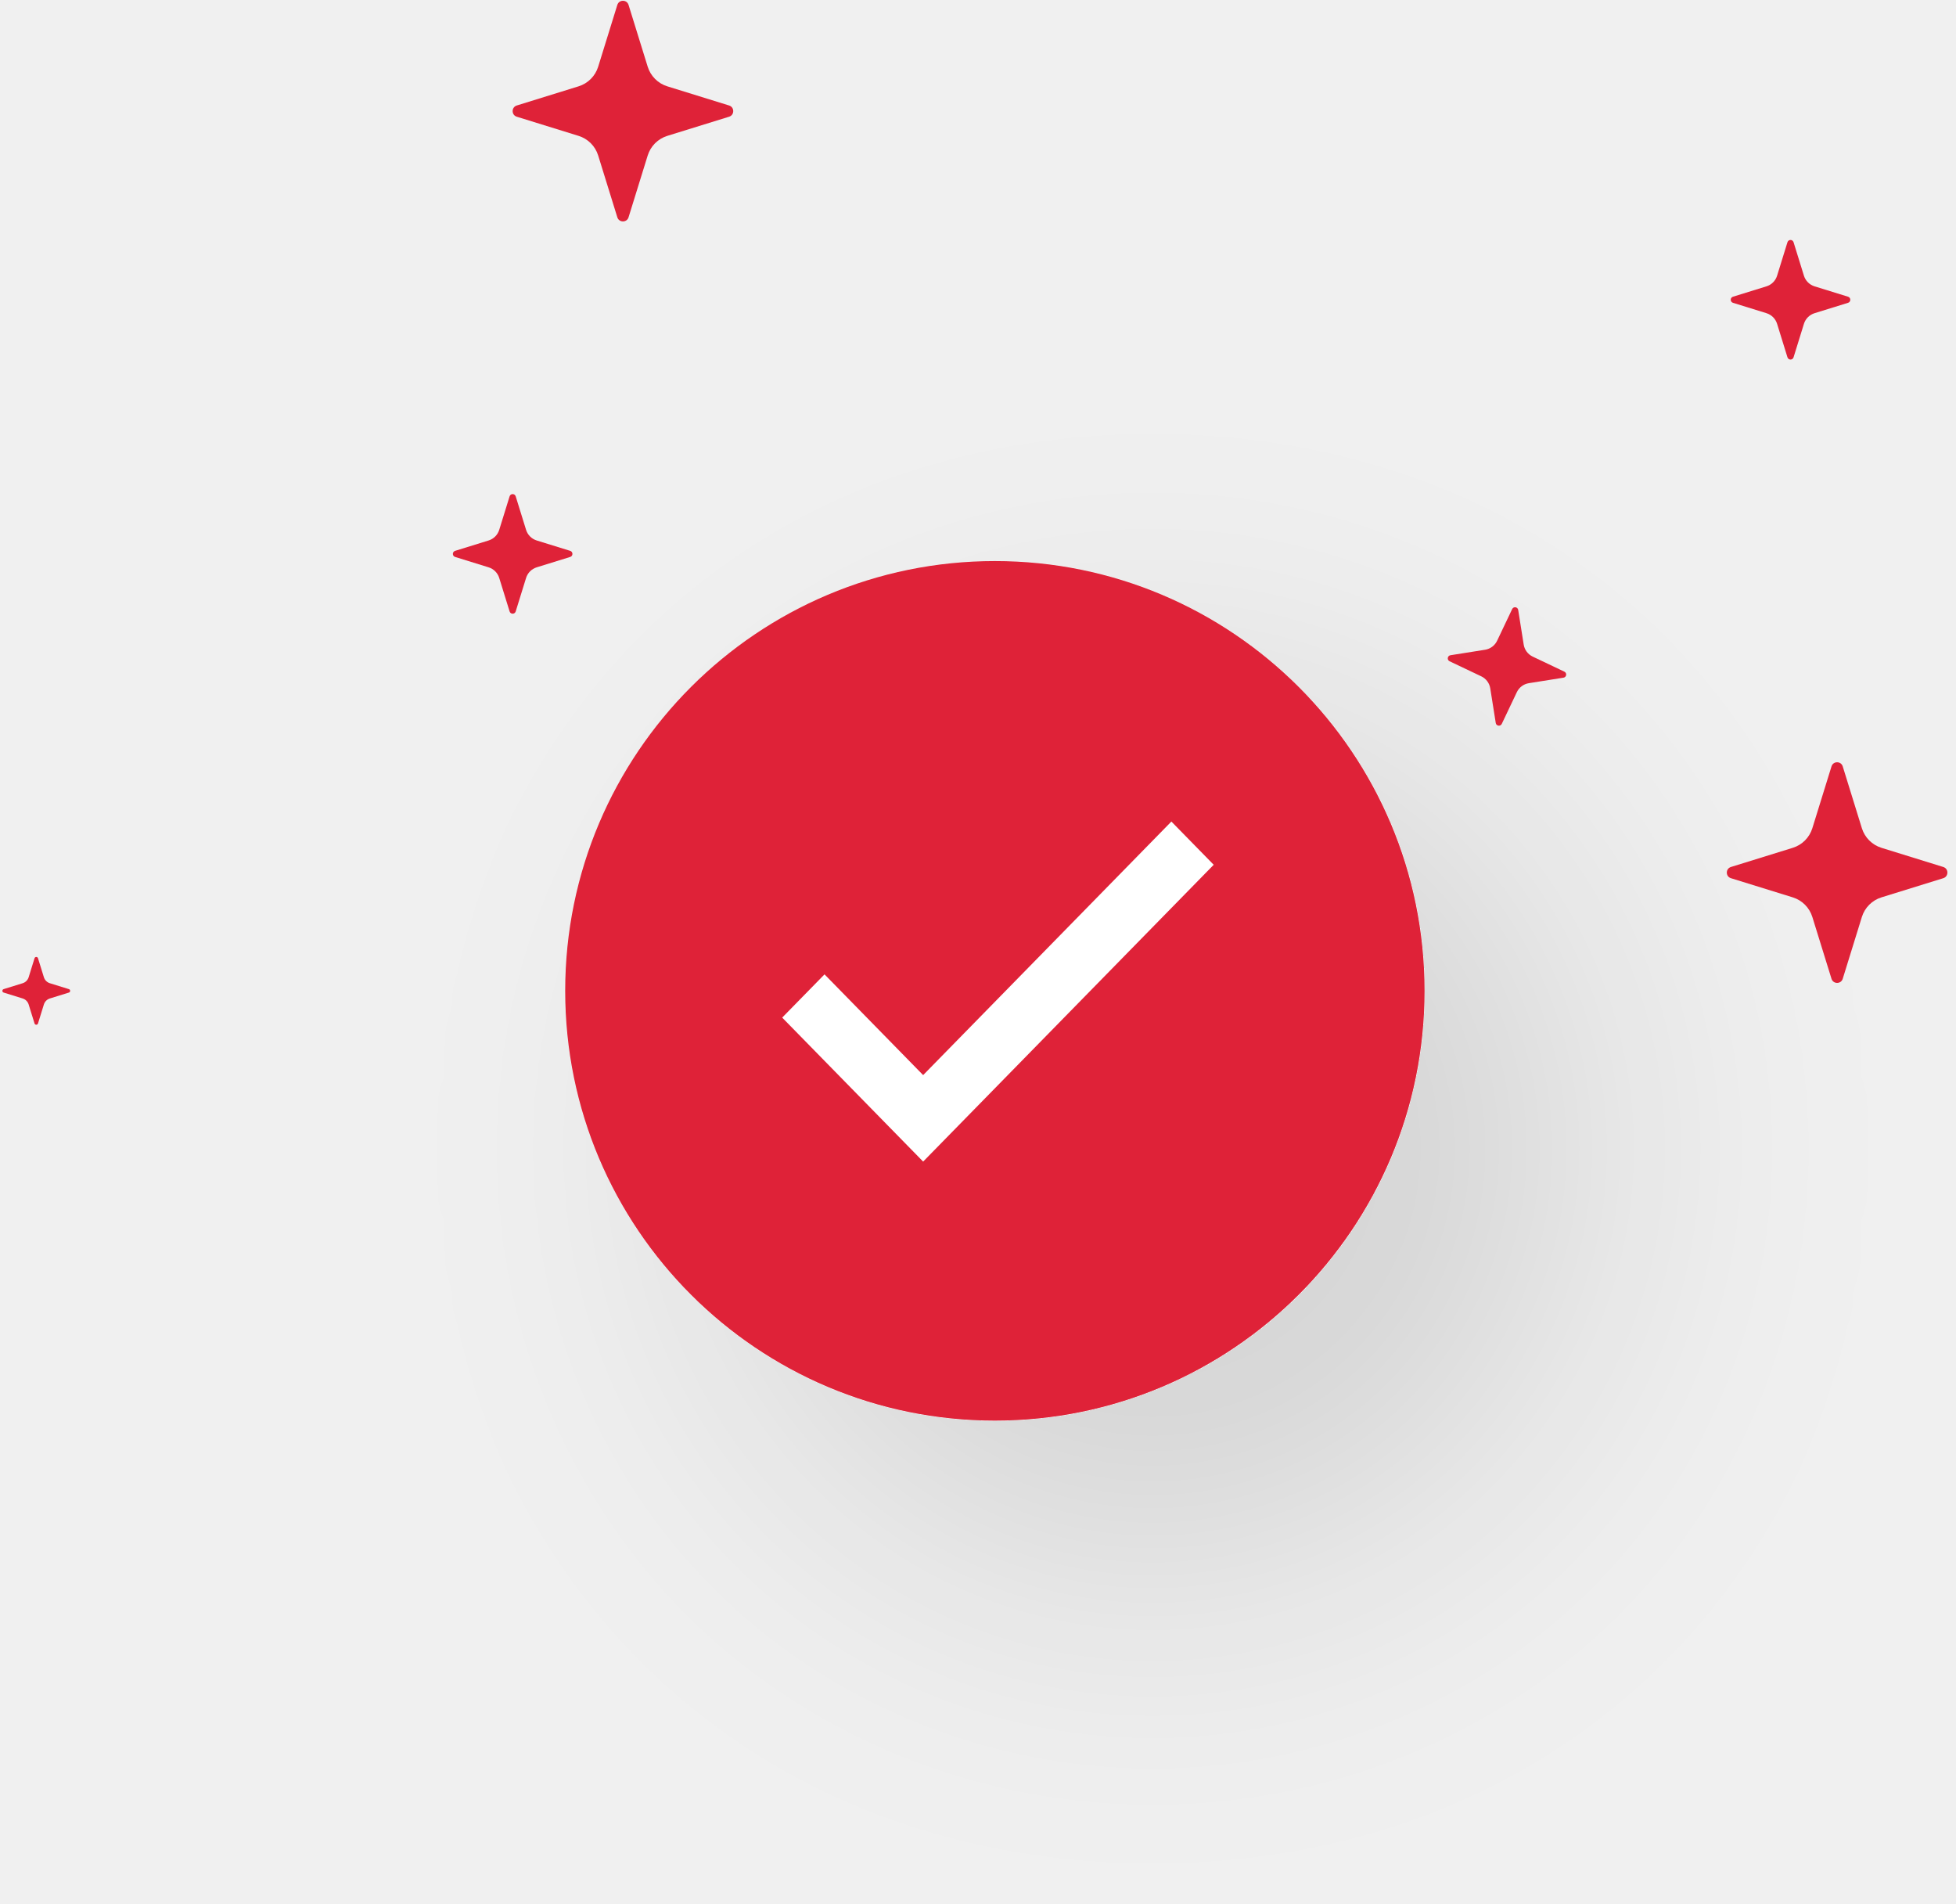
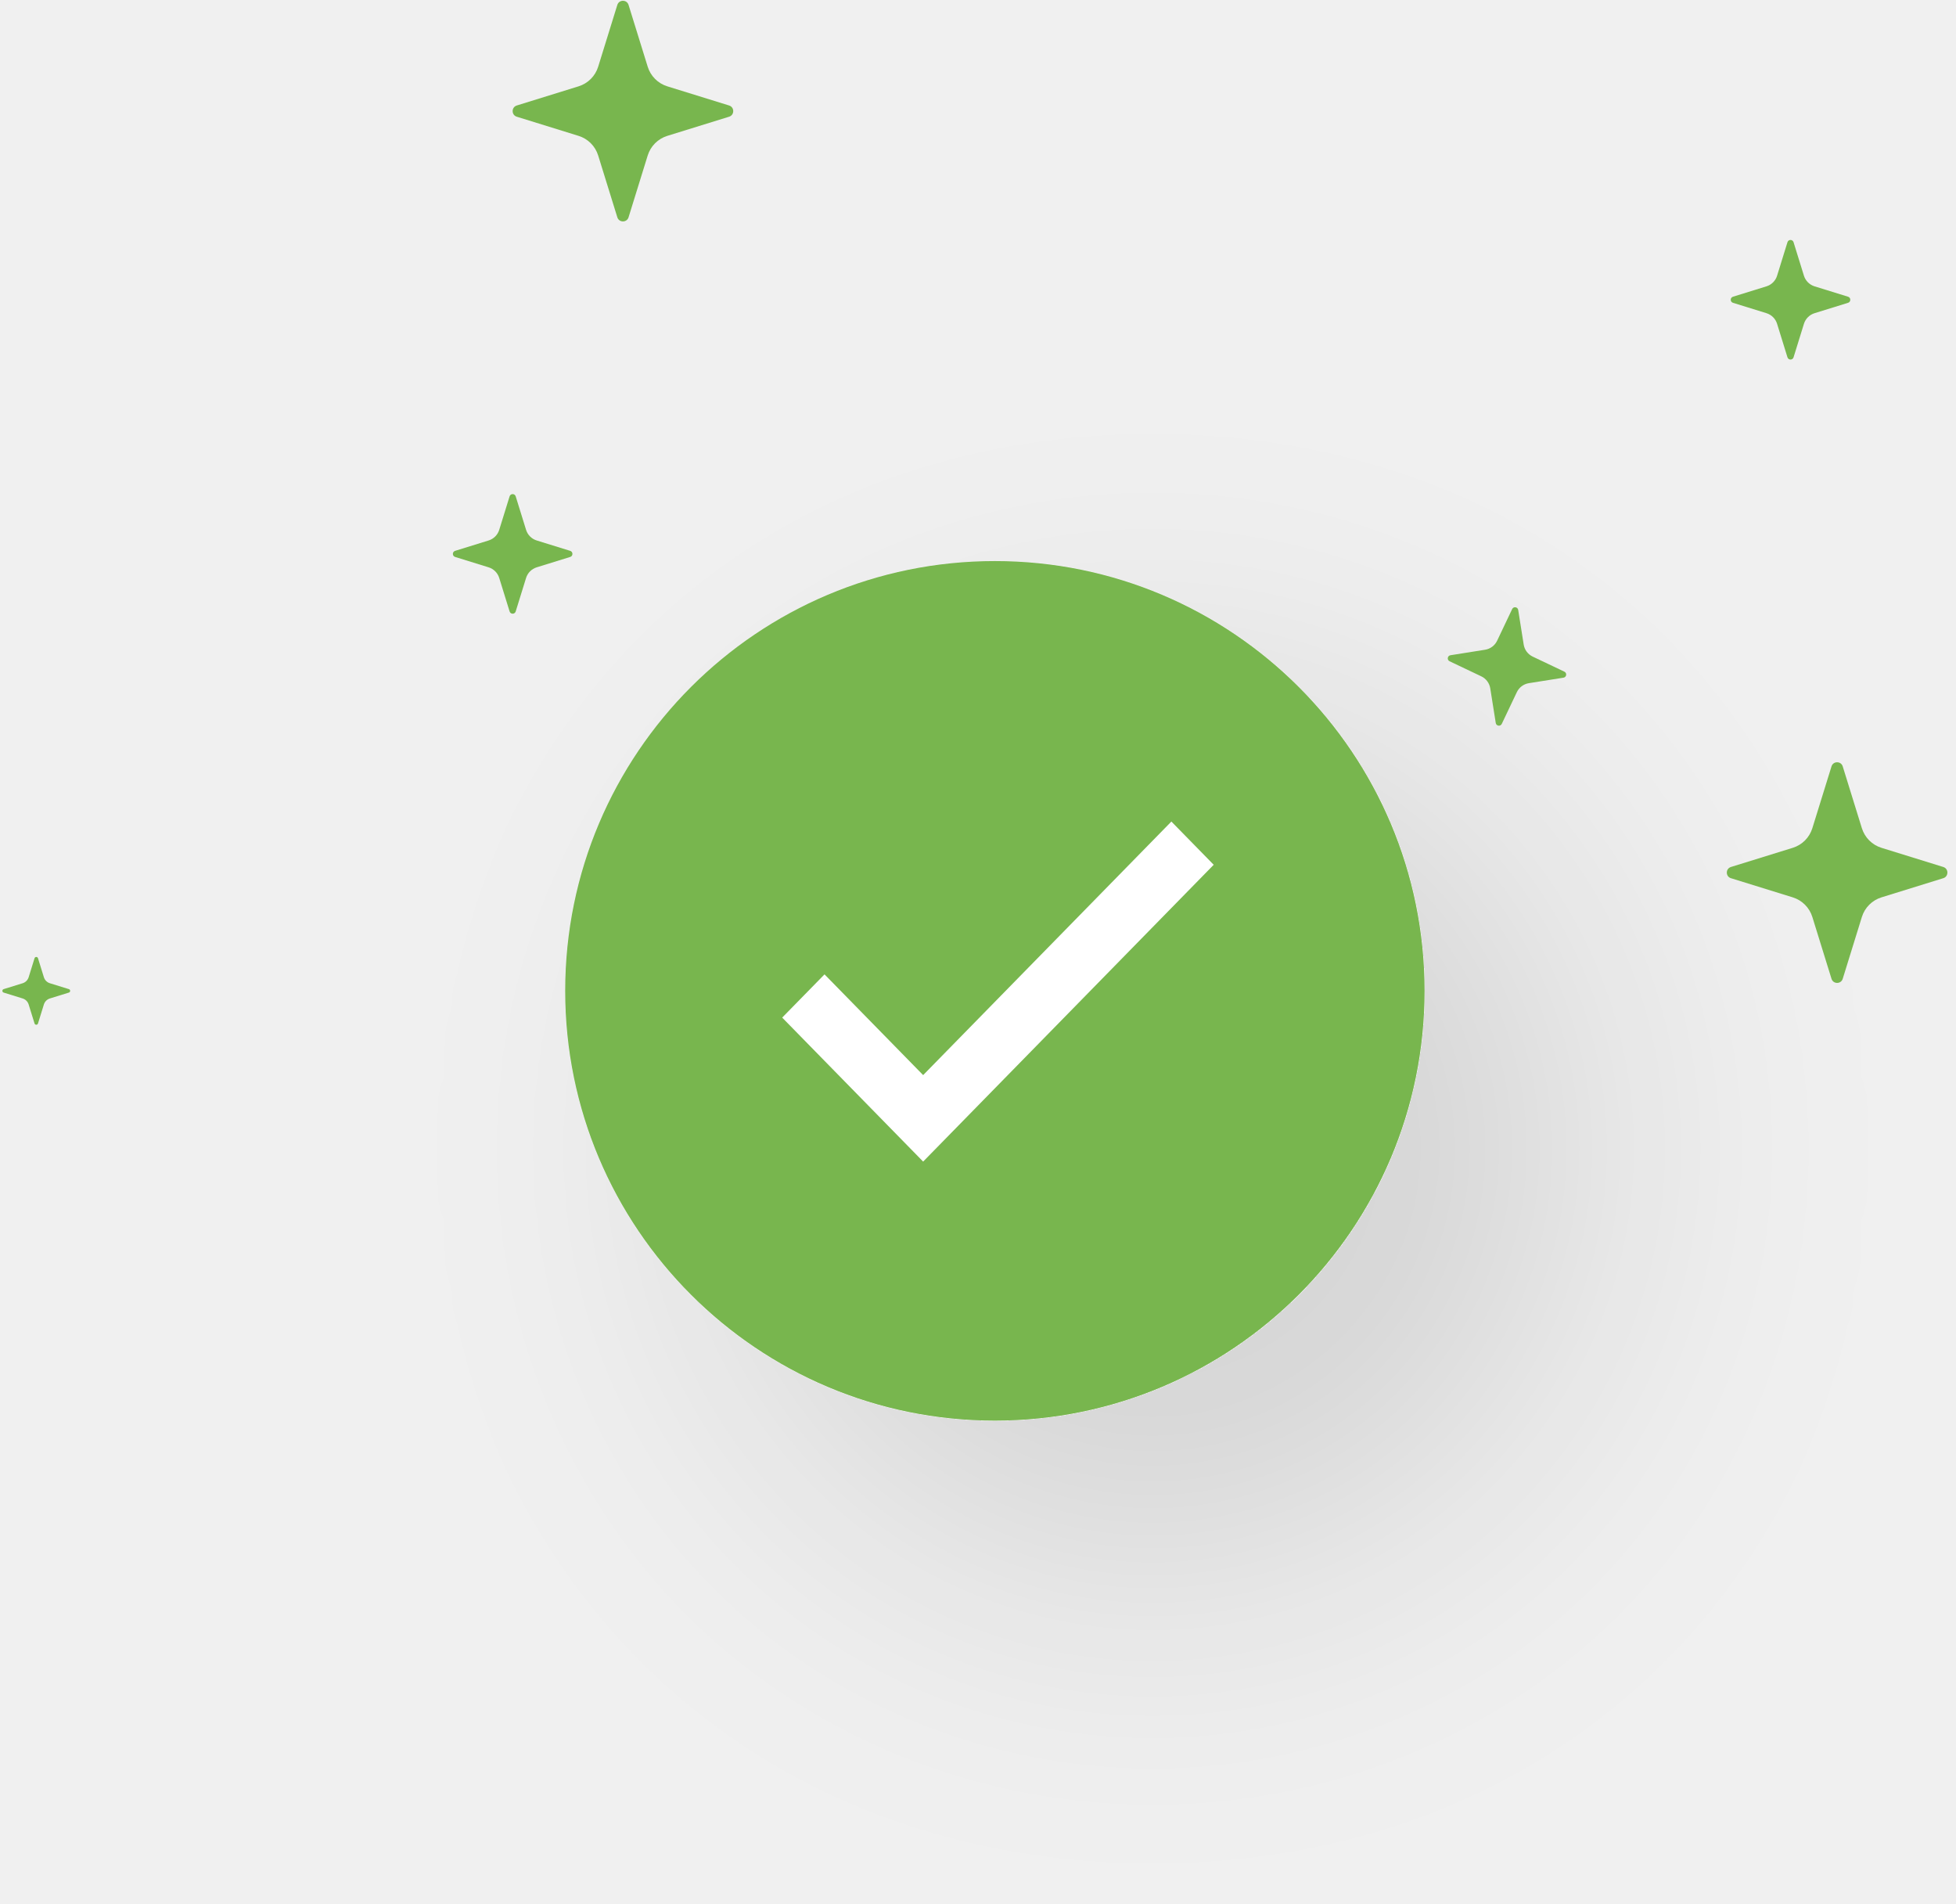
<svg xmlns="http://www.w3.org/2000/svg" width="184" height="179" viewBox="0 0 184 179" fill="none">
-   <g filter="url(#filter0_d_462_991)">
-     <path d="M93.588 133.609C115.911 133.609 134.008 115.512 134.008 93.188C134.008 70.864 115.911 52.767 93.588 52.767C71.264 52.767 53.167 70.864 53.167 93.188C53.167 115.512 71.264 133.609 93.588 133.609Z" fill="#DF2238" />
+   <g filter="url(#filter0_d_0_3)">
+     <path d="M93.588 133.609C115.911 133.609 134.008 115.512 134.008 93.188C134.008 70.864 115.911 52.767 93.588 52.767C71.264 52.767 53.167 70.864 53.167 93.188C53.167 115.512 71.264 133.609 93.588 133.609Z" fill="#78B64E" />
  </g>
  <path d="M86.84 109.246L73.581 95.704L77.562 91.638L86.84 101.113L110.191 77.265L114.172 81.331L86.84 109.246Z" fill="white" />
-   <path d="M168.719 22.78L169.695 25.93C169.843 26.408 170.218 26.782 170.696 26.93L173.846 27.906C174.127 27.993 174.127 28.391 173.846 28.479L170.696 29.455C170.218 29.603 169.843 29.977 169.695 30.455L168.719 33.605C168.632 33.887 168.234 33.887 168.146 33.605L167.17 30.455C167.022 29.977 166.648 29.603 166.17 29.455L163.02 28.479C162.739 28.392 162.739 27.994 163.02 27.906L166.17 26.93C166.648 26.782 167.022 26.408 167.17 25.93L168.146 22.78C168.234 22.499 168.632 22.499 168.719 22.78Z" fill="#DF2238" />
-   <path d="M48.511 46.681L49.487 49.831C49.635 50.309 50.01 50.683 50.488 50.831L53.638 51.807C53.919 51.894 53.919 52.292 53.638 52.38L50.488 53.356C50.01 53.504 49.635 53.878 49.487 54.356L48.511 57.506C48.425 57.788 48.026 57.788 47.938 57.506L46.962 54.356C46.815 53.878 46.44 53.504 45.962 53.356L42.812 52.38C42.531 52.293 42.531 51.895 42.812 51.807L45.962 50.831C46.44 50.683 46.815 50.309 46.962 49.831L47.938 46.681C48.026 46.399 48.425 46.399 48.511 46.681Z" fill="#DF2238" />
-   <path d="M142.816 57.363L143.333 60.62C143.411 61.114 143.728 61.538 144.18 61.753L147.159 63.168C147.425 63.294 147.368 63.689 147.077 63.735L143.82 64.252C143.326 64.33 142.902 64.647 142.687 65.1L141.272 68.078C141.146 68.344 140.751 68.287 140.705 67.997L140.188 64.739C140.11 64.245 139.793 63.821 139.341 63.607L136.362 62.191C136.096 62.065 136.153 61.671 136.444 61.624L139.701 61.108C140.195 61.029 140.619 60.712 140.833 60.26L142.249 57.282C142.376 57.016 142.77 57.072 142.816 57.363Z" fill="#DF2238" />
-   <path d="M3.574 90.12L4.127 91.906C4.211 92.177 4.423 92.389 4.694 92.472L6.48 93.026C6.639 93.075 6.639 93.301 6.48 93.35L4.694 93.904C4.423 93.987 4.211 94.2 4.127 94.471L3.574 96.256C3.525 96.416 3.299 96.416 3.249 96.256L2.696 94.471C2.612 94.2 2.4 93.987 2.129 93.904L0.343 93.35C0.184 93.301 0.184 93.075 0.343 93.026L2.129 92.472C2.4 92.389 2.612 92.177 2.696 91.906L3.249 90.12C3.299 89.961 3.525 89.961 3.574 90.12Z" fill="#DF2238" />
-   <path d="M173.345 72.08L175.145 77.892C175.418 78.773 176.109 79.464 176.991 79.737L182.802 81.538C183.321 81.698 183.321 82.433 182.802 82.594L176.991 84.395C176.109 84.668 175.418 85.359 175.145 86.241L173.345 92.052C173.184 92.571 172.449 92.571 172.288 92.052L170.487 86.241C170.214 85.359 169.524 84.668 168.642 84.395L162.83 82.594C162.311 82.434 162.311 81.699 162.83 81.538L168.642 79.737C169.524 79.464 170.214 78.773 170.487 77.892L172.288 72.08C172.449 71.561 173.184 71.561 173.345 72.08Z" fill="#DF2238" />
-   <path d="M59.128 0.463L60.929 6.274C61.202 7.156 61.892 7.847 62.774 8.12L68.586 9.921C69.105 10.081 69.105 10.816 68.586 10.977L62.774 12.778C61.892 13.051 61.202 13.742 60.929 14.623L59.128 20.435C58.968 20.954 58.233 20.954 58.071 20.435L56.27 14.623C55.998 13.742 55.307 13.051 54.425 12.778L48.613 10.977C48.095 10.817 48.095 10.082 48.613 9.921L54.425 8.12C55.307 7.847 55.998 7.156 56.27 6.274L58.071 0.463C58.233 -0.056 58.968 -0.056 59.128 0.463Z" fill="#DF2238" />
+   <path d="M168.719 22.78L169.695 25.93C169.843 26.408 170.218 26.782 170.696 26.93L173.846 27.906C174.127 27.993 174.127 28.391 173.846 28.479L170.696 29.455C170.218 29.603 169.843 29.977 169.695 30.455L168.719 33.605C168.632 33.886 168.234 33.886 168.146 33.605L167.17 30.455C167.023 29.977 166.648 29.603 166.17 29.455L163.02 28.479C162.739 28.392 162.739 27.994 163.02 27.906L166.17 26.93C166.648 26.782 167.023 26.408 167.17 25.93L168.146 22.78C168.234 22.498 168.632 22.498 168.719 22.78Z" fill="#78B64E" />
+   <path d="M48.511 46.681L49.487 49.831C49.635 50.309 50.01 50.683 50.488 50.831L53.638 51.807C53.919 51.894 53.919 52.292 53.638 52.38L50.488 53.356C50.01 53.504 49.635 53.878 49.487 54.356L48.511 57.507C48.425 57.788 48.026 57.788 47.938 57.507L46.962 54.356C46.815 53.878 46.44 53.504 45.962 53.356L42.812 52.38C42.531 52.293 42.531 51.895 42.812 51.807L45.962 50.831C46.44 50.683 46.815 50.309 46.962 49.831L47.938 46.681C48.026 46.4 48.425 46.4 48.511 46.681Z" fill="#78B64E" />
+   <path d="M142.816 57.363L143.333 60.62C143.411 61.114 143.728 61.538 144.18 61.753L147.159 63.168C147.425 63.294 147.368 63.689 147.077 63.735L143.82 64.252C143.326 64.33 142.902 64.647 142.687 65.099L141.272 68.078C141.146 68.344 140.751 68.287 140.705 67.996L140.188 64.739C140.11 64.245 139.793 63.821 139.341 63.607L136.362 62.191C136.096 62.065 136.153 61.671 136.444 61.624L139.701 61.107C140.195 61.029 140.619 60.712 140.833 60.26L142.249 57.281C142.376 57.016 142.77 57.072 142.816 57.363Z" fill="#78B64E" />
+   <path d="M3.574 90.12L4.127 91.906C4.211 92.177 4.423 92.389 4.694 92.473L6.48 93.026C6.639 93.075 6.639 93.301 6.48 93.351L4.694 93.904C4.423 93.988 4.211 94.2 4.127 94.471L3.574 96.256C3.525 96.416 3.299 96.416 3.249 96.256L2.696 94.471C2.612 94.2 2.4 93.988 2.129 93.904L0.343 93.351C0.184 93.301 0.184 93.076 0.343 93.026L2.129 92.473C2.4 92.389 2.612 92.177 2.696 91.906L3.249 90.12C3.299 89.961 3.525 89.961 3.574 90.12Z" fill="#78B64E" />
+   <path d="M173.345 72.08L175.145 77.891C175.418 78.773 176.109 79.464 176.991 79.737L182.802 81.538C183.321 81.698 183.321 82.433 182.802 82.594L176.991 84.395C176.109 84.668 175.418 85.359 175.145 86.241L173.345 92.052C173.185 92.571 172.449 92.571 172.288 92.052L170.487 86.241C170.214 85.359 169.524 84.668 168.642 84.395L162.83 82.594C162.311 82.434 162.311 81.699 162.83 81.538L168.642 79.737C169.524 79.464 170.214 78.773 170.487 77.891L172.288 72.08C172.449 71.561 173.185 71.561 173.345 72.08Z" fill="#78B64E" />
+   <path d="M59.128 0.463L60.929 6.274C61.202 7.156 61.892 7.847 62.774 8.12L68.586 9.921C69.104 10.081 69.104 10.816 68.586 10.977L62.774 12.778C61.892 13.051 61.202 13.742 60.929 14.623L59.128 20.435C58.968 20.954 58.233 20.954 58.071 20.435L56.27 14.623C55.998 13.742 55.307 13.051 54.425 12.778L48.613 10.977C48.095 10.817 48.095 10.082 48.613 9.921L54.425 8.12C55.307 7.847 55.998 7.156 56.27 6.274L58.071 0.463C58.233 -0.056 58.968 -0.056 59.128 0.463Z" fill="#78B64E" />
  <defs>
-     <filter id="filter0_d_462_991" x="38.321" y="37.922" width="140.223" height="140.223" filterUnits="userSpaceOnUse" color-interpolation-filters="sRGB">
+     <filter id="filter0_d_0_3" x="38.321" y="37.922" width="140.223" height="140.223" filterUnits="userSpaceOnUse" color-interpolation-filters="sRGB">
      <feFlood flood-opacity="0" result="BackgroundImageFix" />
      <feColorMatrix in="SourceAlpha" type="matrix" values="0 0 0 0 0 0 0 0 0 0 0 0 0 0 0 0 0 0 127 0" result="hardAlpha" />
      <feOffset dx="14.845" dy="14.845" />
      <feGaussianBlur stdDeviation="14.845" />
      <feComposite in2="hardAlpha" operator="out" />
      <feColorMatrix type="matrix" values="0 0 0 0 0 0 0 0 0 0 0 0 0 0 0 0 0 0 0.12 0" />
-       <feBlend mode="normal" in2="BackgroundImageFix" result="effect1_dropShadow_462_991" />
-       <feBlend mode="normal" in="SourceGraphic" in2="effect1_dropShadow_462_991" result="shape" />
+       <feBlend mode="normal" in2="BackgroundImageFix" result="effect1_dropShadow_0_3" />
+       <feBlend mode="normal" in="SourceGraphic" in2="effect1_dropShadow_0_3" result="shape" />
    </filter>
  </defs>
</svg>
